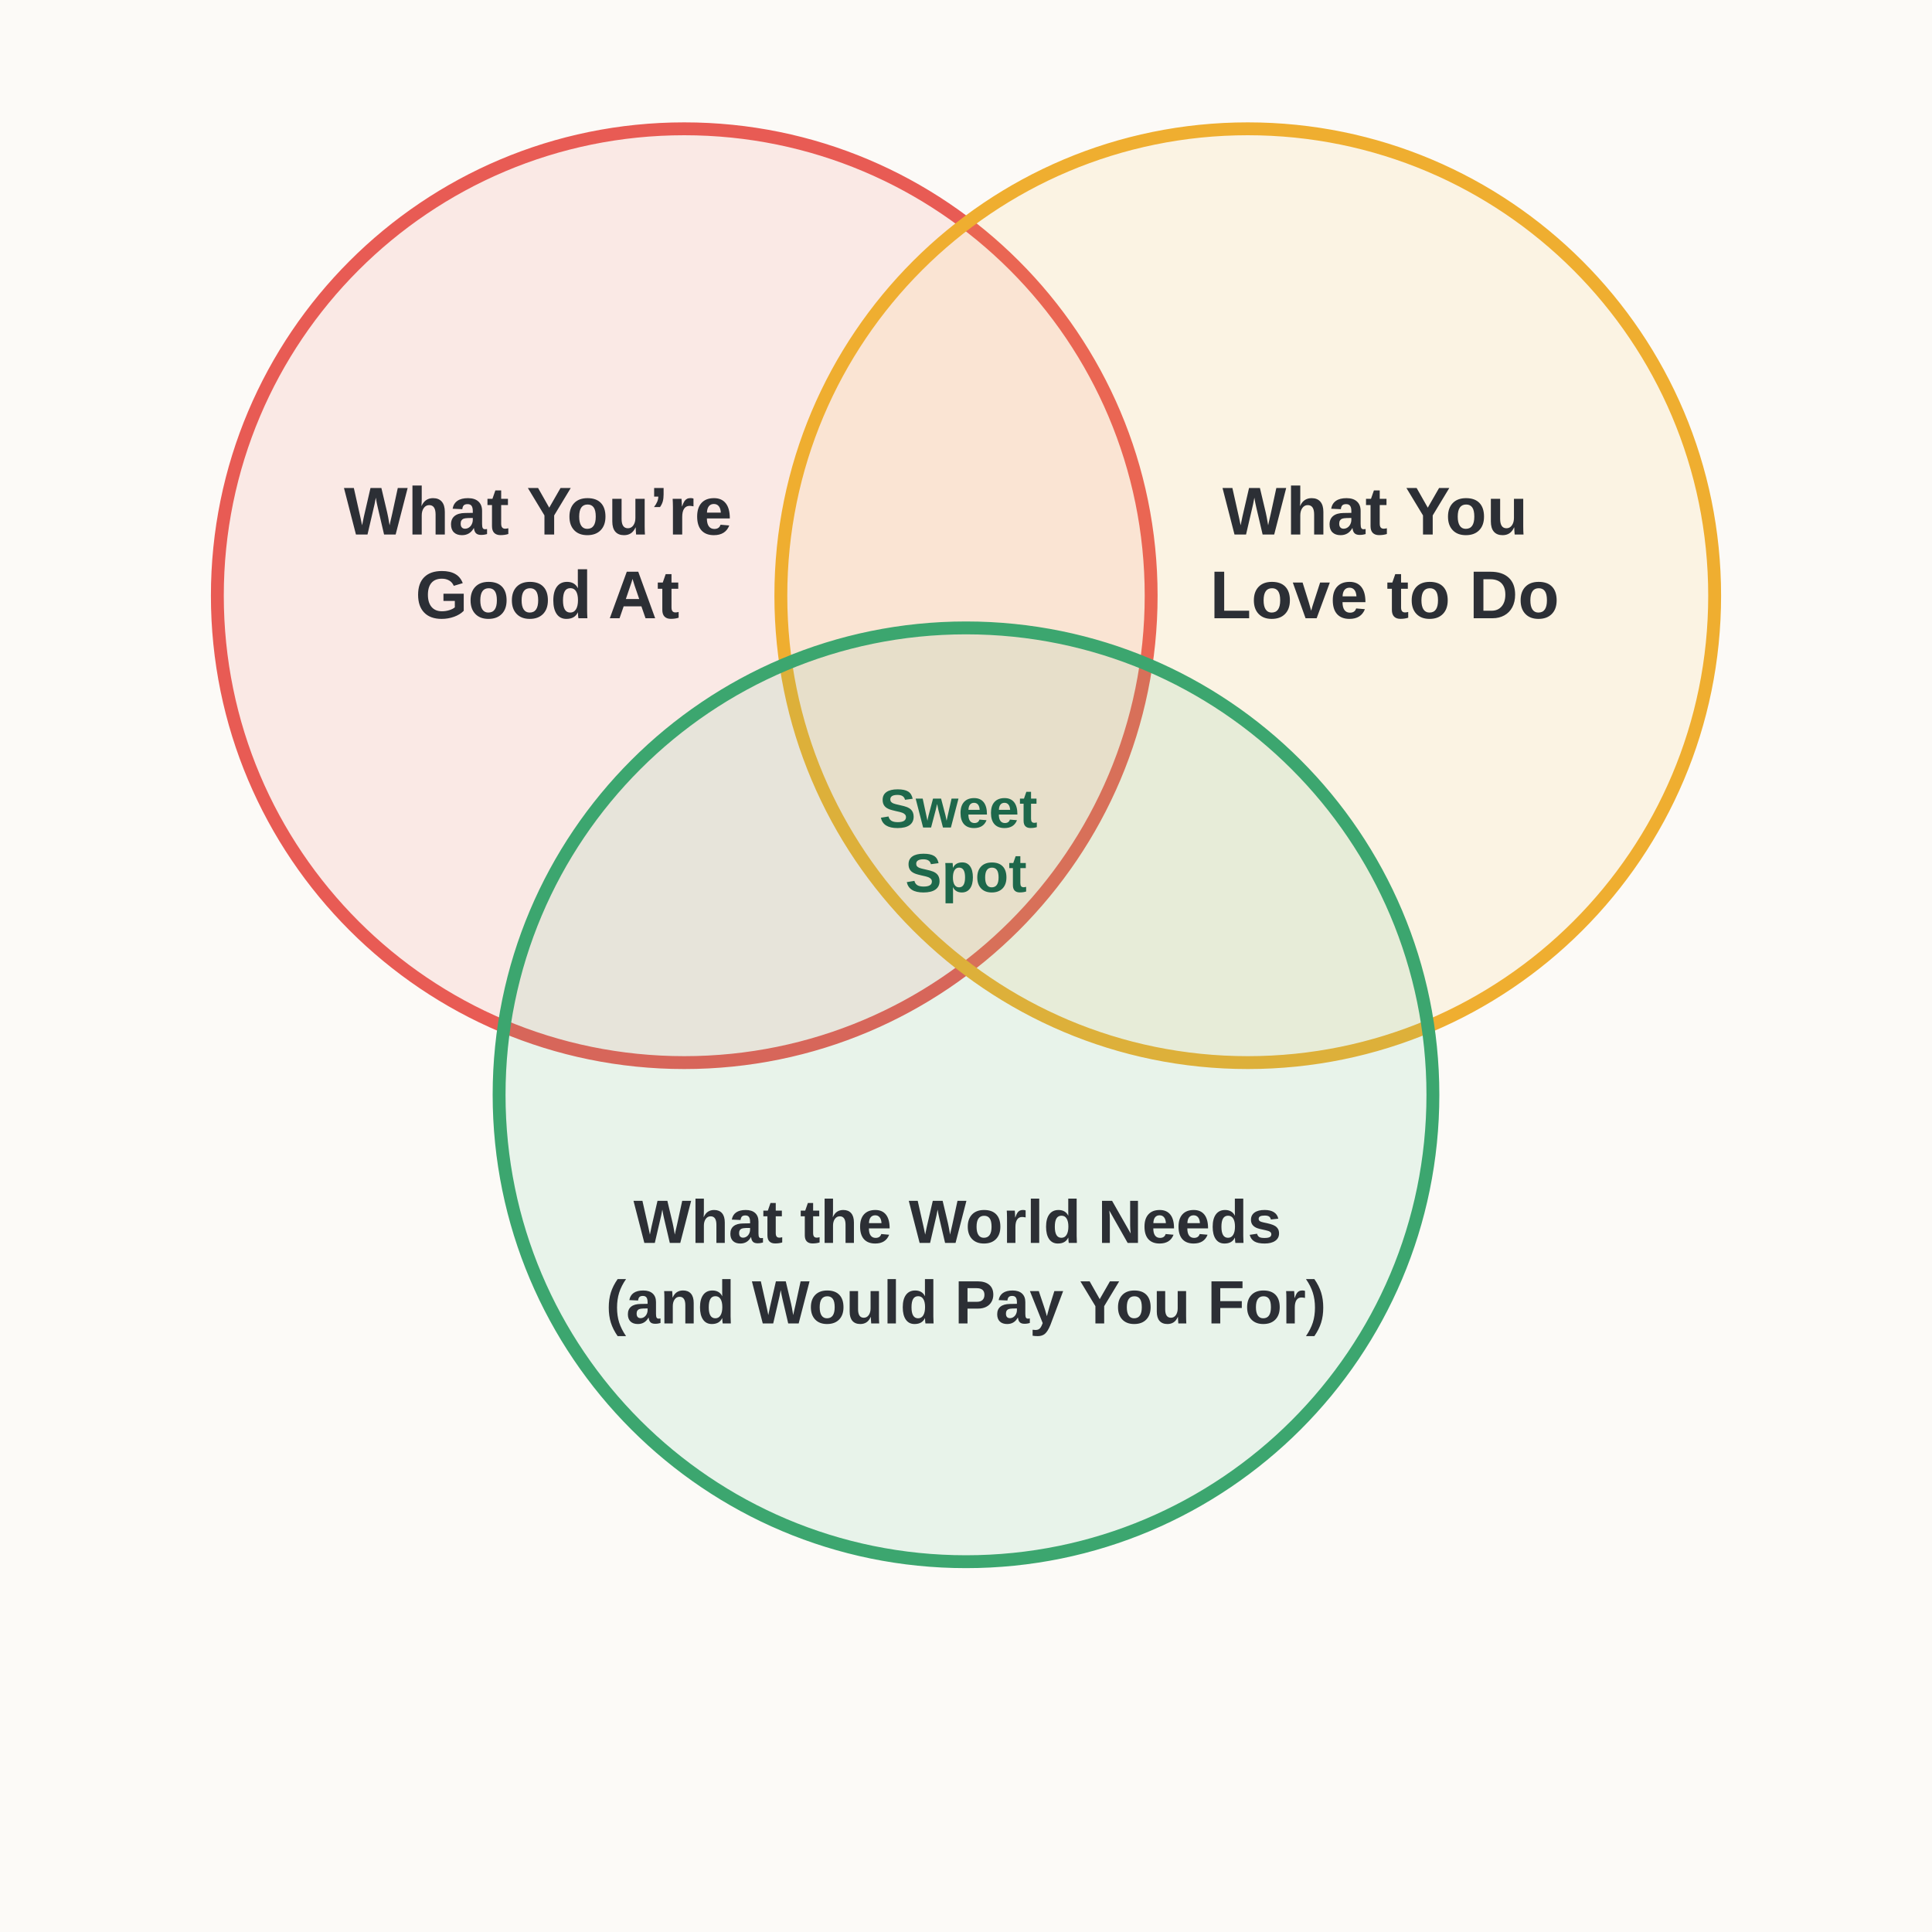
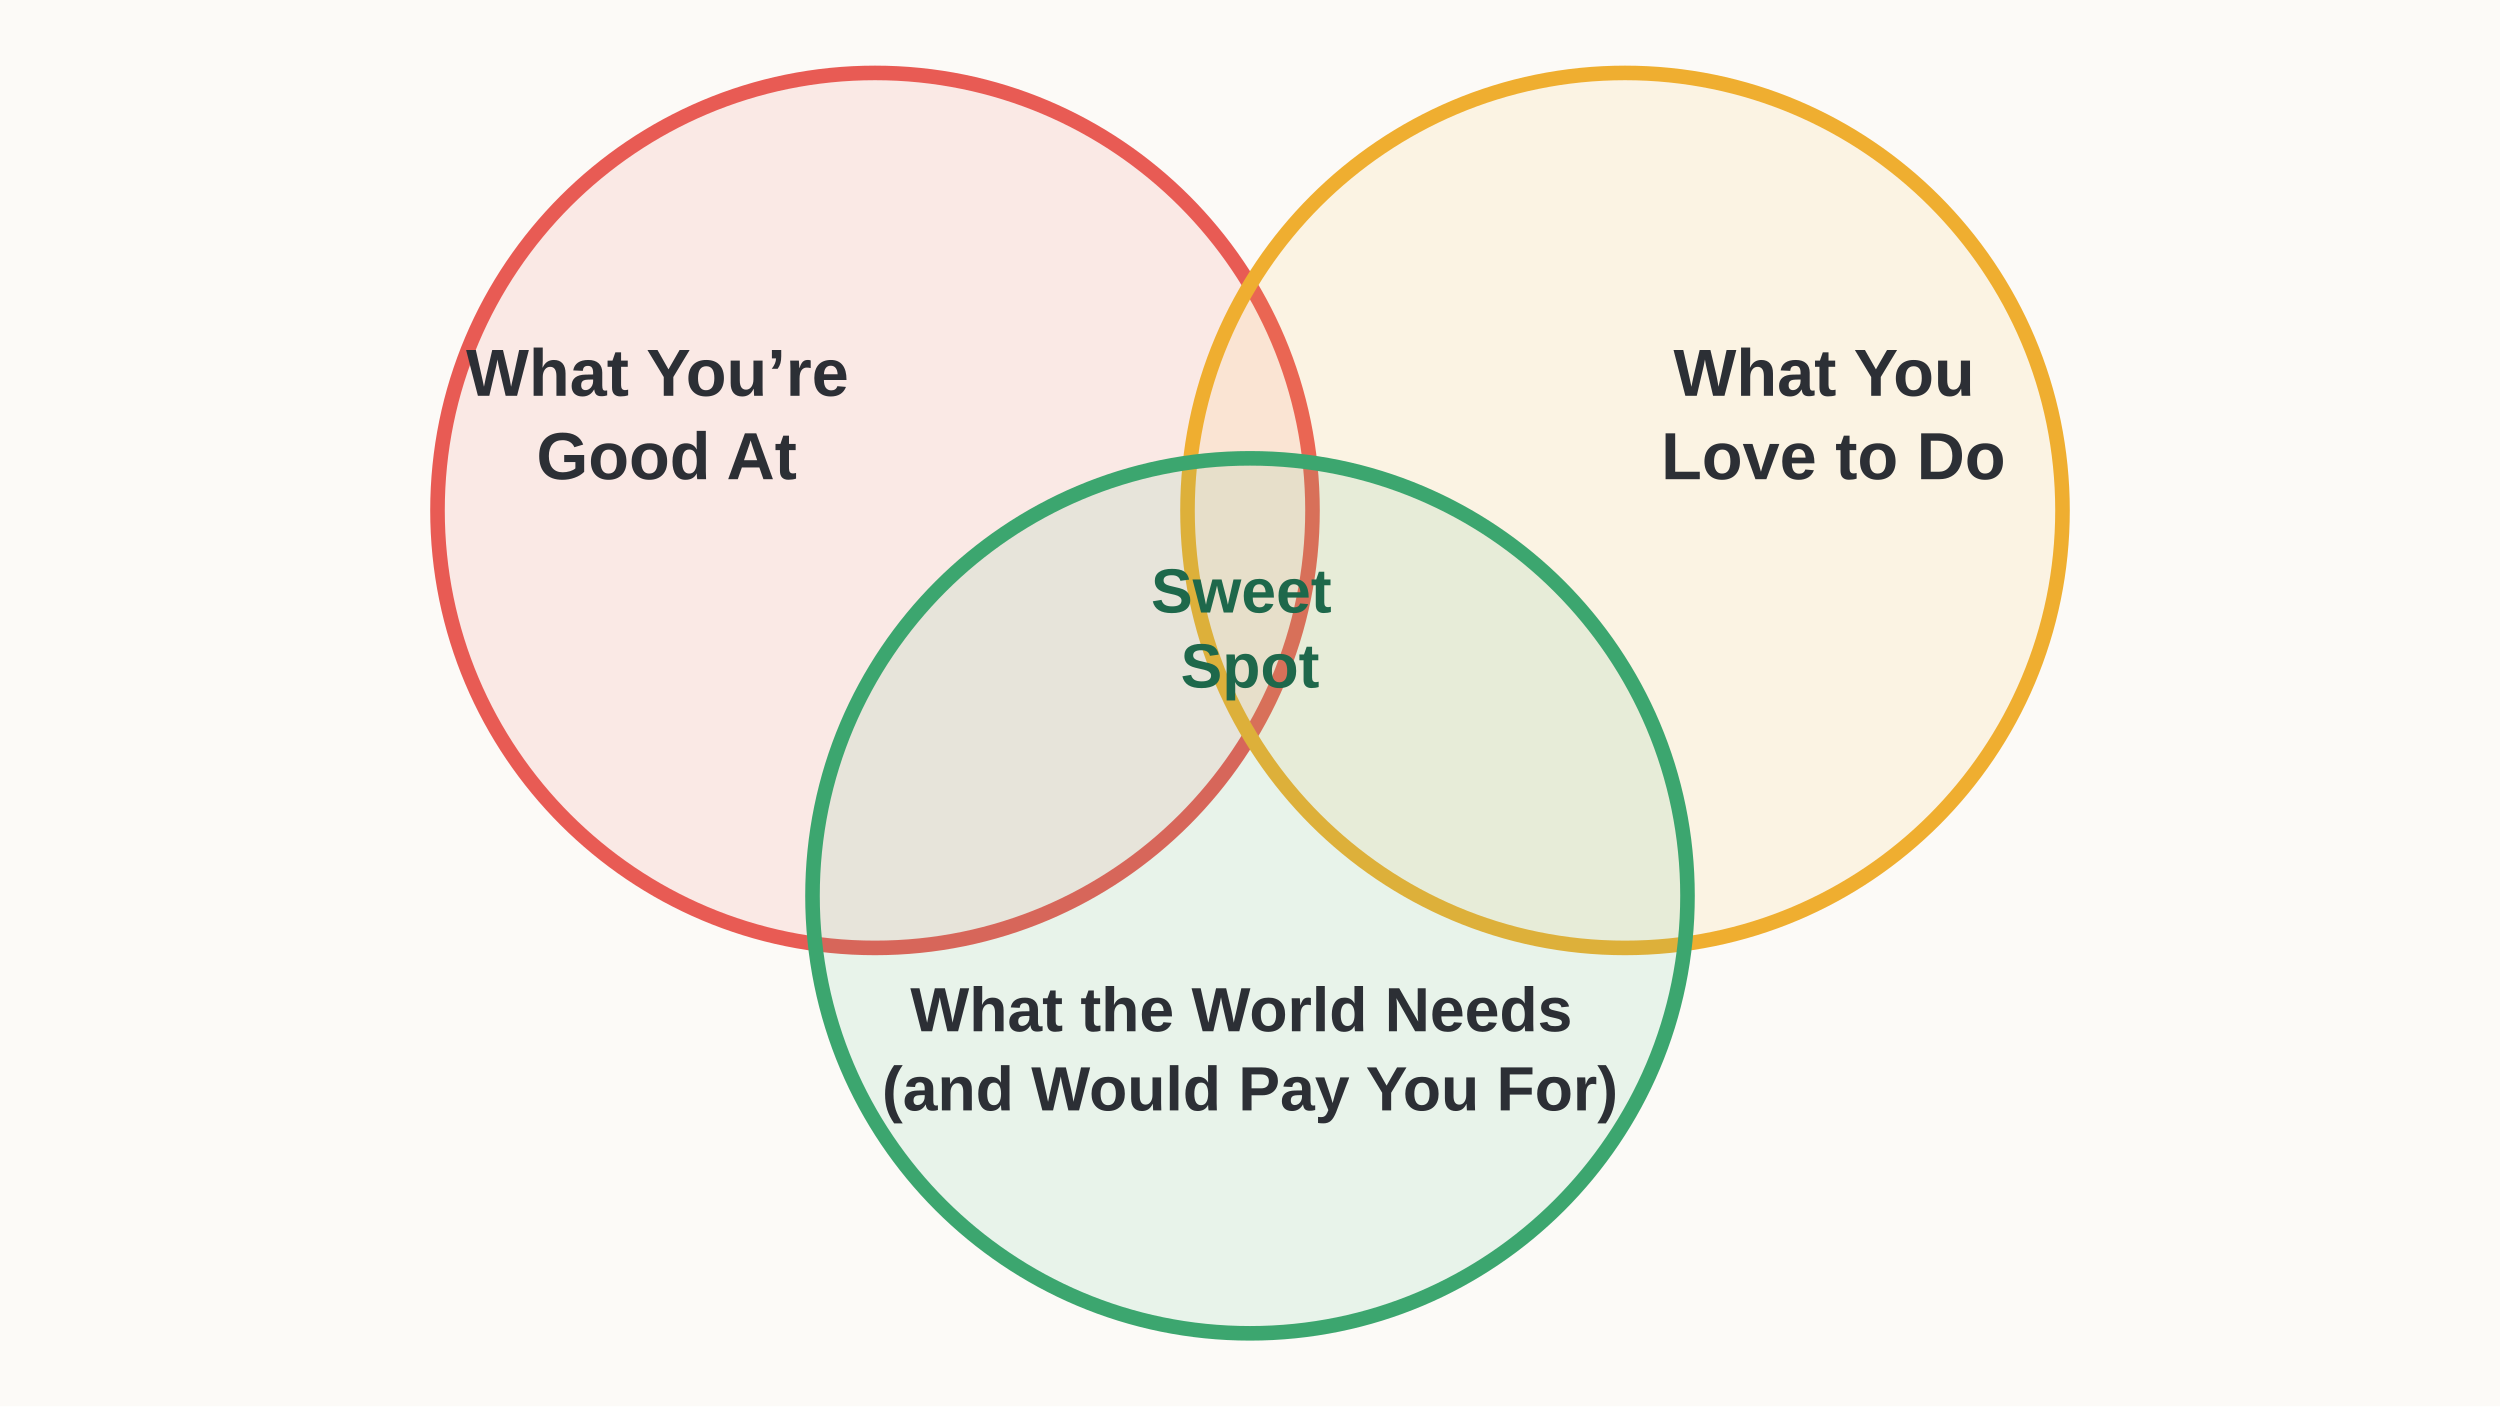
- <svg xmlns="http://www.w3.org/2000/svg" width="1200" height="1200" viewBox="0 0 1200 1200" role="img" aria-labelledby="title desc">
-   <rect width="1200" height="1200" fill="#fcfaf7" />
-   <g fill-opacity=".12" stroke-width="8">
-     <circle cx="425" cy="370" r="290" fill="#ef6a62" stroke="#e85b54" />
-     <circle cx="775" cy="370" r="290" fill="#f5bb4b" stroke="#efae30" />
-     <circle cx="600" cy="680" r="290" fill="#56b985" stroke="#3ca66f" />
+ <svg xmlns="http://www.w3.org/2000/svg" width="1200" height="675" viewBox="0 0 1200 675" role="img" aria-labelledby="title desc">
+   <rect width="1200" height="675" fill="#fcfaf7" />
+   <g fill-opacity=".12" stroke-width="7">
+     <circle cx="420" cy="245" r="210" fill="#ef6a62" stroke="#e85b54" />
+     <circle cx="780" cy="245" r="210" fill="#f5bb4b" stroke="#efae30" />
+     <circle cx="600" cy="430" r="210" fill="#56b985" stroke="#3ca66f" />
  </g>
  <g fill="#2c2f35" font-family="Avenir Next, Avenir, Helvetica Neue, Arial, sans-serif" text-anchor="middle">
-     <text x="340" y="332" font-size="42" font-weight="600">
-       <tspan x="340" dy="0">What You’re</tspan>
-       <tspan x="340" dy="52">Good At</tspan>
+     <text x="320" y="190" font-size="32" font-weight="600">
+       <tspan x="320" dy="0">What You’re</tspan>
+       <tspan x="320" dy="40">Good At</tspan>
    </text>
-     <text x="860" y="332" font-size="42" font-weight="600">
-       <tspan x="860" dy="0">What You</tspan>
-       <tspan x="860" dy="52">Love to Do</tspan>
+     <text x="880" y="190" font-size="32" font-weight="600">
+       <tspan x="880" dy="0">What You</tspan>
+       <tspan x="880" dy="40">Love to Do</tspan>
    </text>
-     <text x="600" y="772" font-size="38" font-weight="600">
+     <text x="600" y="495" font-size="30" font-weight="600">
      <tspan x="600" dy="0">What the World Needs</tspan>
-       <tspan x="600" dy="50">(and Would Pay You For)</tspan>
+       <tspan x="600" dy="38">(and Would Pay You For)</tspan>
    </text>
-     <text x="600" y="514" font-size="34" font-weight="700" fill="#1e684b">
+     <text x="600" y="294" font-size="30" font-weight="700" fill="#1e684b">
      <tspan x="600" dy="0">Sweet</tspan>
-       <tspan x="600" dy="40">Spot</tspan>
+       <tspan x="600" dy="36">Spot</tspan>
    </text>
  </g>
</svg>
